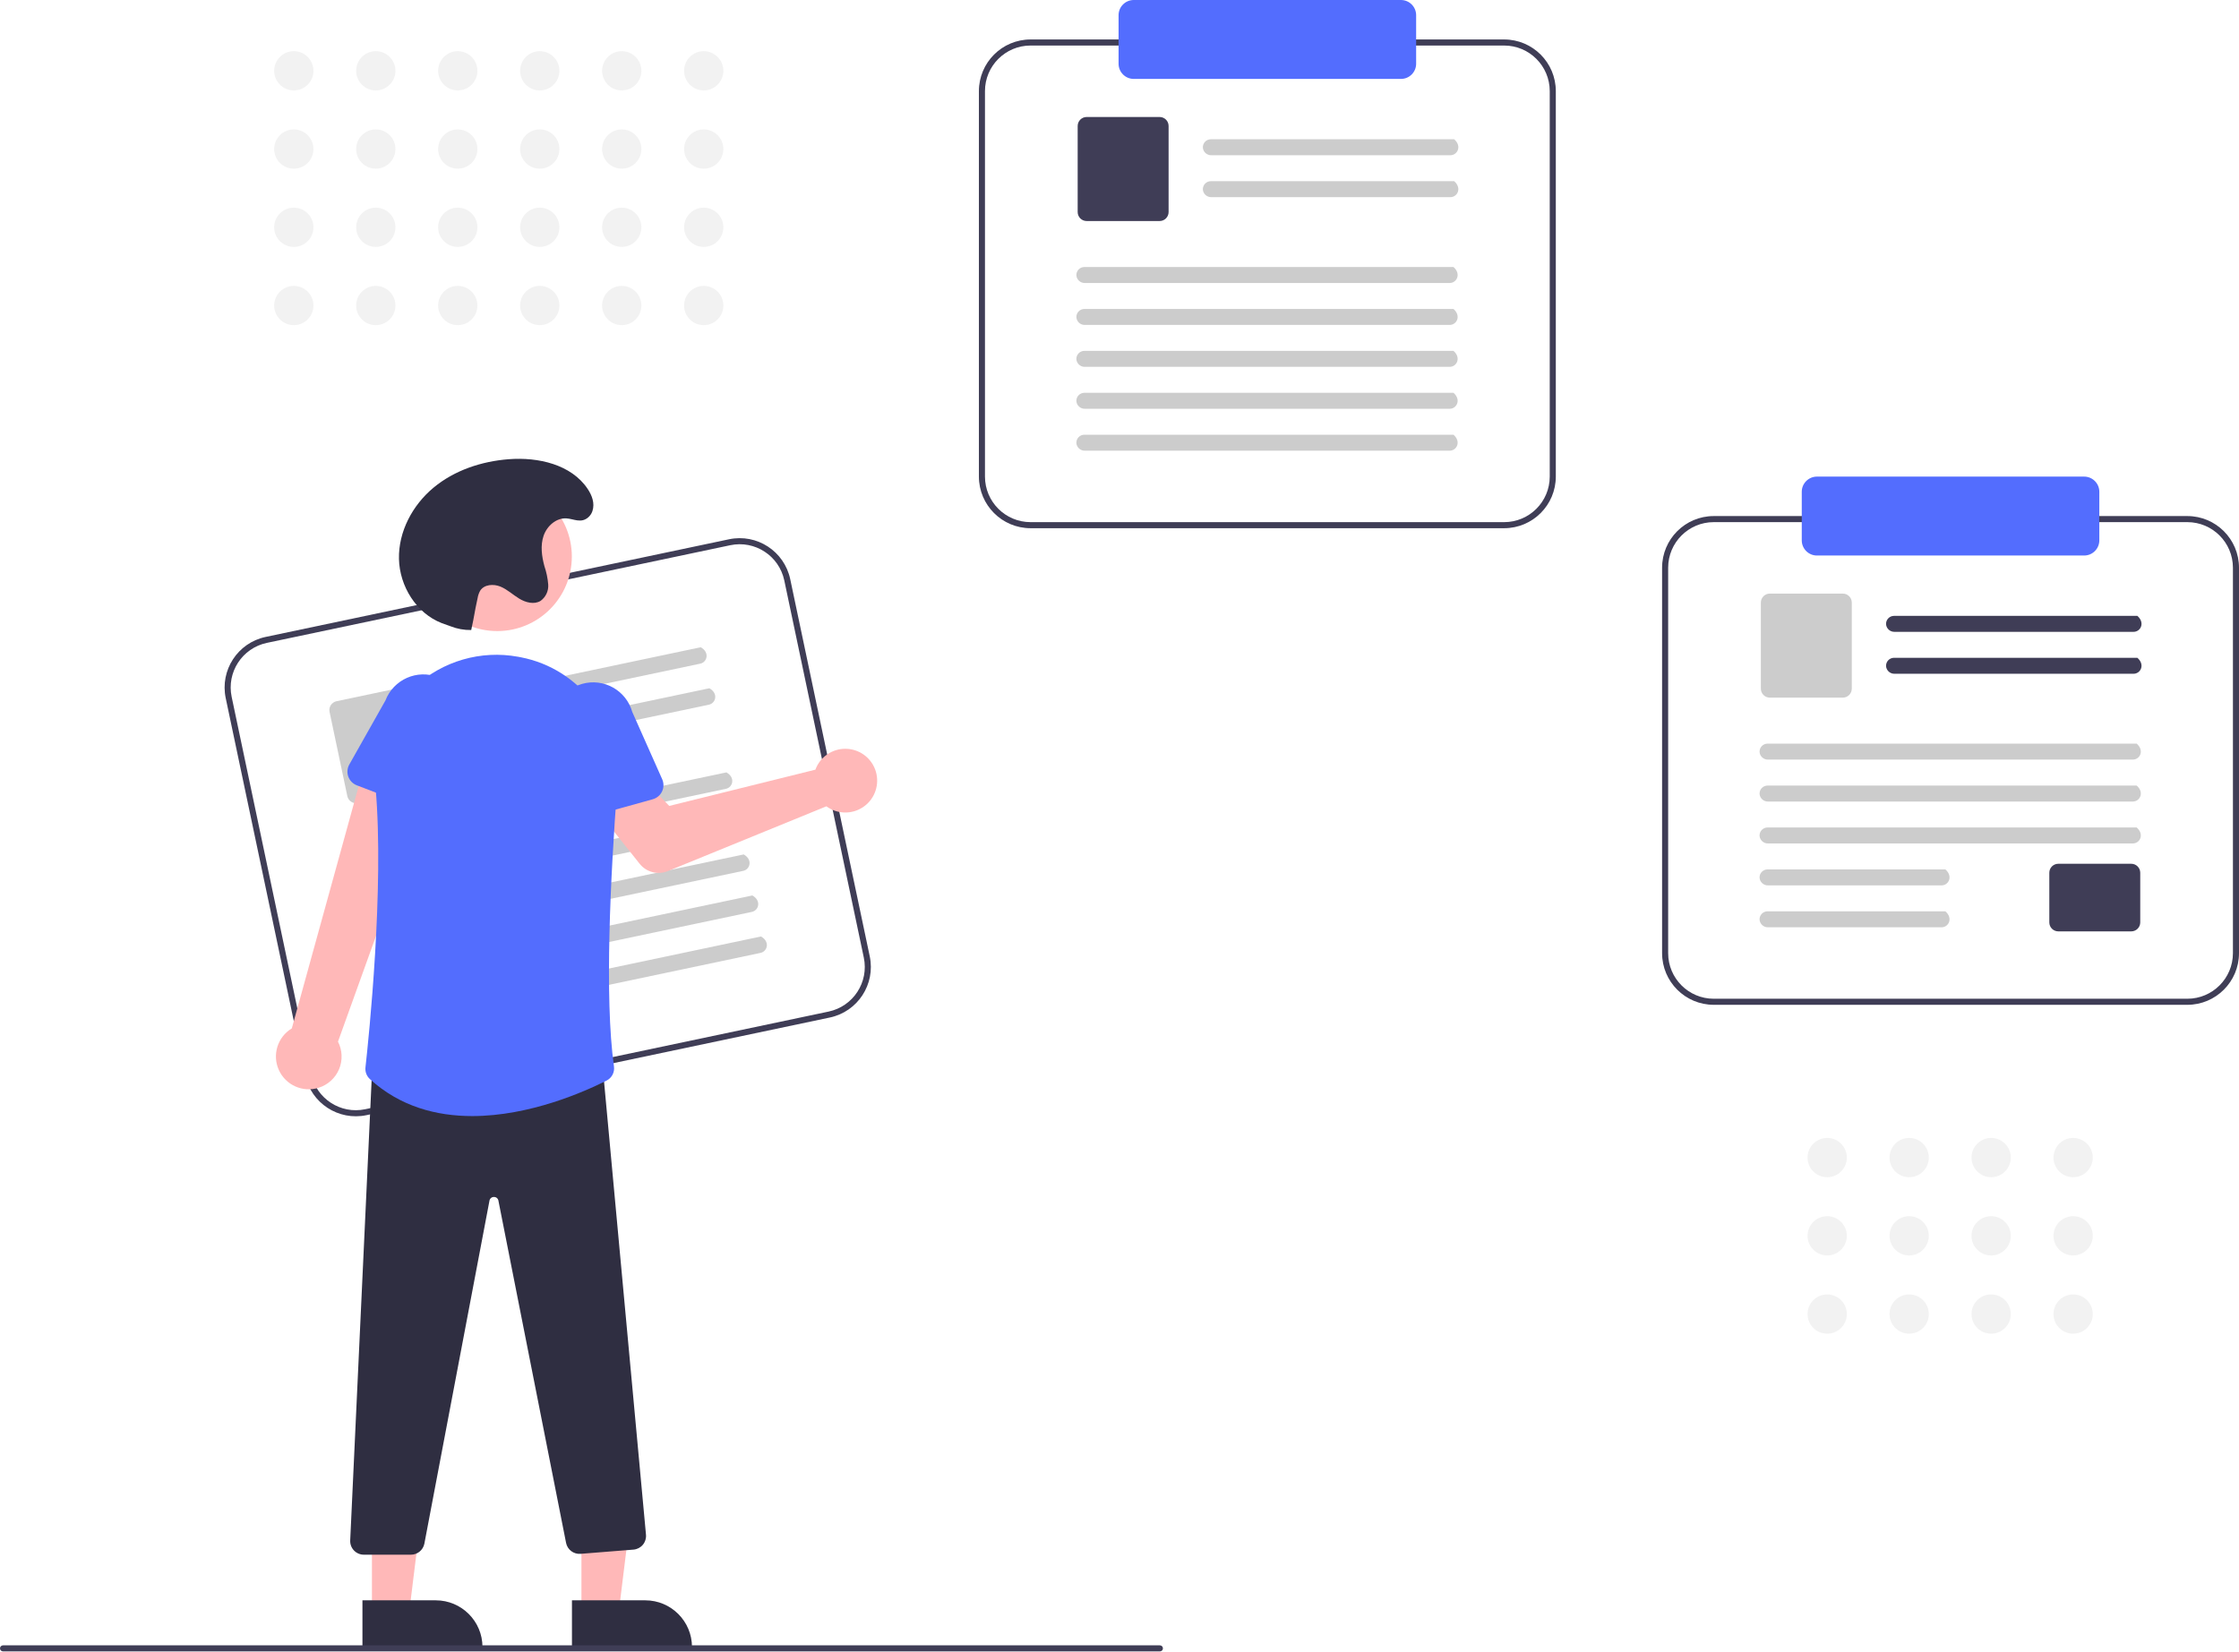
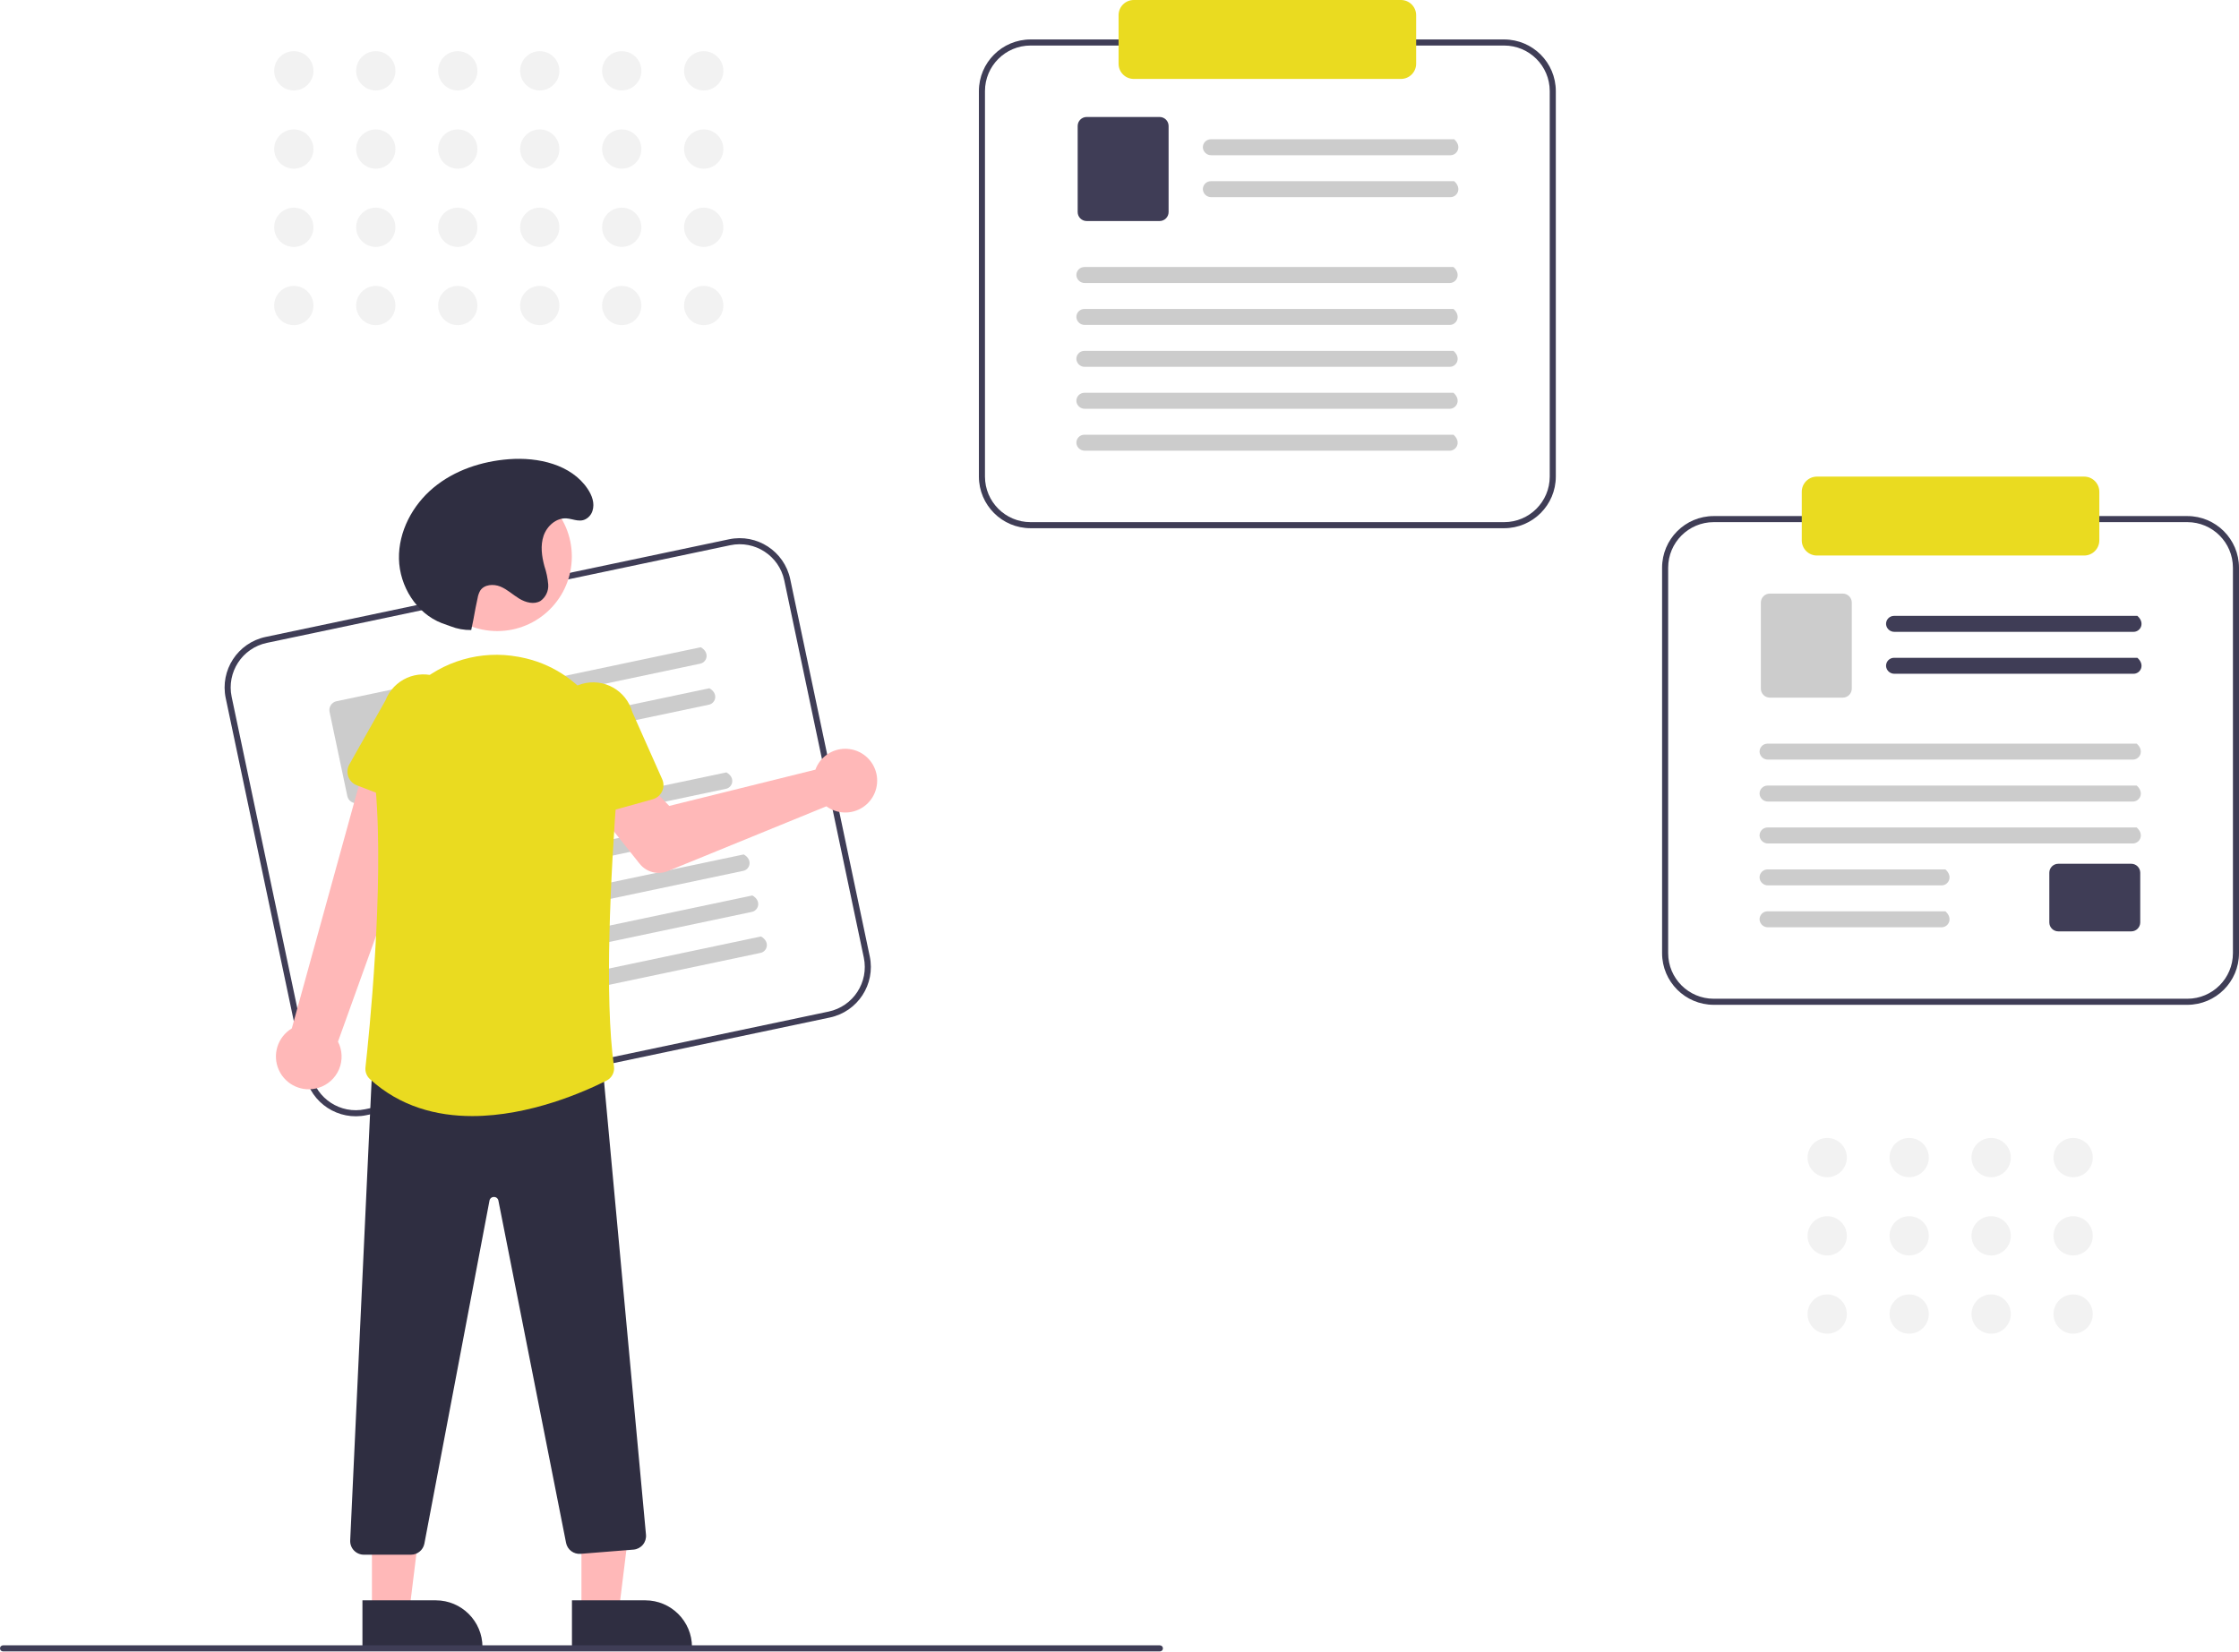
<svg xmlns="http://www.w3.org/2000/svg" id="f710b5b1-eef6-41aa-8f14-e8820eb000f8" data-name="Layer 1" width="737.39" height="544" viewBox="0 0 737.39 544">
  <path d="M504.621,513.182,351.975,545.357a17.019,17.019,0,0,1-20.141-13.128L305.641,407.959a17.019,17.019,0,0,1,13.128-20.141l152.646-32.175A17.019,17.019,0,0,1,491.555,368.772l26.194,124.269A17.019,17.019,0,0,1,504.621,513.182Zm-185.44-123.406a15.017,15.017,0,0,0-11.584,17.771L333.791,531.816a15.017,15.017,0,0,0,17.771,11.584l152.646-32.175a15.017,15.017,0,0,0,11.584-17.771L489.598,369.184a15.017,15.017,0,0,0-17.771-11.584Z" transform="translate(-231.3051 -178)" fill="#3f3d56" />
  <path id="ea648e8d-1b31-4ae2-9566-f54bfd0d94c9" data-name="Path 411" d="M461.93,396.618,384.892,412.857a2.731,2.731,0,0,1-3.229-1.863,2.631,2.631,0,0,1,1.999-3.254L462.082,391.21c3.062,1.726,2.094,4.935-.152,5.409Z" transform="translate(-231.3051 -178)" fill="#ccc" />
  <path id="b4f9d9e0-1a47-44a2-8a19-0d88a6e9c18f" data-name="Path 412" d="M464.779,410.131l-77.038,16.238a2.731,2.731,0,0,1-3.229-1.863,2.631,2.631,0,0,1,1.999-3.254L464.93,404.723c3.062,1.726,2.094,4.935-.152,5.409Z" transform="translate(-231.3051 -178)" fill="#ccc" />
  <path id="e168965a-63e1-4676-8cbb-3e09d33a4a3f" data-name="Path 413" d="M372.708,437.574l-23.511,4.956a2.962,2.962,0,0,1-3.506-2.285l-5.848-27.745a2.962,2.962,0,0,1,2.285-3.506l23.511-4.956a2.963,2.963,0,0,1,3.506,2.285l5.848,27.745a2.962,2.962,0,0,1-2.285,3.506Z" transform="translate(-231.3051 -178)" fill="#ccc" />
  <path id="af0ff97e-1a3a-4f6f-a511-2c807a938985" data-name="Path 414" d="M470.387,437.847,352.812,462.629a2.731,2.731,0,0,1-3.229-1.863,2.631,2.631,0,0,1,1.999-3.254l118.958-25.074c3.062,1.726,2.094,4.935-.152,5.409Z" transform="translate(-231.3051 -178)" fill="#ccc" />
  <path id="e60f2d91-ad3b-421b-94cb-3aa0f5092f21" data-name="Path 415" d="M473.236,451.364,355.661,476.146a2.731,2.731,0,0,1-3.229-1.863,2.631,2.631,0,0,1,1.999-3.254l118.958-25.074c3.062,1.726,2.094,4.935-.152,5.409Z" transform="translate(-231.3051 -178)" fill="#ccc" />
  <path id="a5554f8b-57e8-4c3b-815c-c76cc46b61b5" data-name="Path 416" d="M476.083,464.872,358.508,489.655a2.731,2.731,0,0,1-3.229-1.863,2.631,2.631,0,0,1,1.999-3.254l118.958-25.074c3.062,1.726,2.094,4.935-.152,5.409Z" transform="translate(-231.3051 -178)" fill="#ccc" />
  <path id="eee68bf7-fbe9-4bfc-85ae-b0141fb14f45" data-name="Path 417" d="M478.932,478.388,361.357,503.171a2.731,2.731,0,0,1-3.229-1.863,2.631,2.631,0,0,1,1.999-3.254l118.958-25.074c3.062,1.726,2.094,4.935-.152,5.409Z" transform="translate(-231.3051 -178)" fill="#ccc" />
  <path id="b9a7afa1-162f-46e2-88e2-f572ab59fc71" data-name="Path 418" d="M481.779,491.897,364.205,516.68a2.731,2.731,0,0,1-3.229-1.863,2.631,2.631,0,0,1,1.999-3.254l118.958-25.074c3.062,1.726,2.094,4.935-.152,5.409Z" transform="translate(-231.3051 -178)" fill="#ccc" />
  <path d="M500.534,430.03a10.527,10.527,0,0,0-.683,1.51l-48.133,11.944-8.373-8.663-14.725,10.928,13.333,16.776a8,8,0,0,0,9.289,2.428l52.229-21.342a10.497,10.497,0,1,0-2.936-13.582Z" transform="translate(-231.3051 -178)" fill="#ffb8b8" />
  <path d="M336.237,536.323a10.743,10.743,0,0,0,6.378-15.188l33.124-92.067-23.004-4.077-25.327,91.781a10.801,10.801,0,0,0,8.828,19.551Z" transform="translate(-231.3051 -178)" fill="#ffb8b8" />
-   <path d="M371.533,445.411l-22.713-8.717a4.817,4.817,0,0,1-2.47-6.863l11.915-21.126a13.377,13.377,0,0,1,24.95,9.66l-5.256,23.598a4.817,4.817,0,0,1-6.427,3.448Z" transform="translate(-231.3051 -178)" fill="#536dfe" />
+   <path d="M371.533,445.411l-22.713-8.717a4.817,4.817,0,0,1-2.47-6.863l11.915-21.126a13.377,13.377,0,0,1,24.95,9.66l-5.256,23.598a4.817,4.817,0,0,1-6.427,3.448Z" transform="translate(-231.3051 -178)" fill="#eadb20" />
  <polygon points="191.493 531.175 203.752 531.175 209.585 483.887 191.491 483.888 191.493 531.175" fill="#ffb8b8" />
  <path d="M419.671,705.173l24.144-.001h.001A15.386,15.386,0,0,1,459.202,720.558v.5l-39.531.001Z" transform="translate(-231.3051 -178)" fill="#2f2e41" />
  <polygon points="122.493 531.175 134.752 531.175 140.585 483.887 122.491 483.888 122.493 531.175" fill="#ffb8b8" />
  <path d="M350.671,705.173l24.144-.001h.001A15.386,15.386,0,0,1,390.202,720.558v.5l-39.531.001Z" transform="translate(-231.3051 -178)" fill="#2f2e41" />
  <path d="M366.65,690.142H351.136a4.5,4.5,0,0,1-4.495-4.714l7.369-158.332.464-.013,74.919-1.953,14.66,158.423a4.5,4.5,0,0,1-4.121,4.911l-17.426,1.394a4.502,4.502,0,0,1-4.767-3.582L395.45,573.5a1.454,1.454,0,0,0-1.469-1.199h-.006a1.454,1.454,0,0,0-1.466,1.211l-21.443,113A4.51,4.51,0,0,1,366.65,690.142Z" transform="translate(-231.3051 -178)" fill="#2f2e41" />
  <circle cx="163.765" cy="183.324" r="24.561" fill="#ffb8b8" />
-   <path d="M386.834,545.651c-11.706,0-23.73-3.077-33.698-12.175a4.552,4.552,0,0,1-1.469-3.85c1.067-9.586,6.242-59.081,3.328-92.144a40.02,40.02,0,0,1,12.956-33.305,39.598,39.598,0,0,1,33.962-9.834h0c.306.055.612.112.918.171,19.664,3.806,33.326,22.004,31.78,42.331-2.256,29.66-4.278,69.779-1.103,92.468a4.493,4.493,0,0,1-2.415,4.637C423.868,537.601,405.767,545.651,386.834,545.651Z" transform="translate(-231.3051 -178)" fill="#536dfe" />
-   <path d="M418.884,447.178a4.812,4.812,0,0,1-2.109-3.411l-2.992-23.99a13.377,13.377,0,0,1,25.754-7.248l9.856,22.161a4.817,4.817,0,0,1-3.11,6.598l-23.437,6.522A4.811,4.811,0,0,1,418.884,447.178Z" transform="translate(-231.3051 -178)" fill="#536dfe" />
+   <path d="M386.834,545.651c-11.706,0-23.73-3.077-33.698-12.175a4.552,4.552,0,0,1-1.469-3.85c1.067-9.586,6.242-59.081,3.328-92.144a40.02,40.02,0,0,1,12.956-33.305,39.598,39.598,0,0,1,33.962-9.834h0c.306.055.612.112.918.171,19.664,3.806,33.326,22.004,31.78,42.331-2.256,29.66-4.278,69.779-1.103,92.468a4.493,4.493,0,0,1-2.415,4.637C423.868,537.601,405.767,545.651,386.834,545.651Z" transform="translate(-231.3051 -178)" fill="#eadb20" />
+   <path d="M418.884,447.178a4.812,4.812,0,0,1-2.109-3.411l-2.992-23.99a13.377,13.377,0,0,1,25.754-7.248l9.856,22.161a4.817,4.817,0,0,1-3.11,6.598l-23.437,6.522A4.811,4.811,0,0,1,418.884,447.178Z" transform="translate(-231.3051 -178)" fill="#eadb20" />
  <path d="M386.496,385.538a17.598,17.598,0,0,1-6.797-1.23c-.951-.367-1.939-.668-2.889-1.035-8.387-3.24-13.911-12.172-14.109-21.16s4.457-17.713,11.369-23.462,15.865-8.701,24.83-9.384c9.657-.735,20.53,1.714,25.926,9.756,1.436,2.141,2.441,4.738,1.59,7.322a4.686,4.686,0,0,1-1.32,2.028c-2.41,2.144-4.812.532-7.269.389-3.377-.196-6.409,2.537-7.499,5.739s-.61,6.727.27,9.992a24.962,24.962,0,0,1,1.258,6.076,6.108,6.108,0,0,1-2.531,5.379c-2.11,1.275-4.881.537-6.992-.736s-3.935-3.044-6.216-3.981-5.344-.729-6.671,1.348a7.379,7.379,0,0,0-.843,2.435c-1.19,5.421-.916,5.102-2.106,10.523Z" transform="translate(-231.3051 -178)" fill="#2f2e41" />
  <path d="M726.695,352h-156a17.019,17.019,0,0,1-17-17V208a17.019,17.019,0,0,1,17-17h156a17.019,17.019,0,0,1,17,17V335A17.019,17.019,0,0,1,726.695,352Zm-156-159a15.017,15.017,0,0,0-15,15V335a15.017,15.017,0,0,0,15,15h156a15.017,15.017,0,0,0,15-15V208a15.017,15.017,0,0,0-15-15Z" transform="translate(-231.3051 -178)" fill="#3f3d56" />
  <path id="eb40ba0f-f2ca-41e6-ba2e-bd824fb45cdc" data-name="Path 411" d="M708.963,229.138H630.232a2.731,2.731,0,0,1-2.776-2.489,2.631,2.631,0,0,1,2.627-2.772h80.143c2.64,2.32,1.031,5.261-1.264,5.261Z" transform="translate(-231.3051 -178)" fill="#ccc" />
  <path id="ea390b26-798a-41d7-8695-eb41cfeb13d4" data-name="Path 412" d="M708.963,242.948H630.232a2.731,2.731,0,0,1-2.776-2.489,2.631,2.631,0,0,1,2.627-2.772h80.143c2.64,2.32,1.031,5.261-1.264,5.261Z" transform="translate(-231.3051 -178)" fill="#ccc" />
  <path id="f9b4f79e-9356-48bc-89d8-91f80de67df3" data-name="Path 413" d="M613.212,250.811h-24.028a2.962,2.962,0,0,1-2.959-2.959V219.497a2.962,2.962,0,0,1,2.959-2.959h24.028a2.963,2.963,0,0,1,2.959,2.959v28.355a2.962,2.962,0,0,1-2.959,2.959Z" transform="translate(-231.3051 -178)" fill="#3f3d56" />
  <path id="f3294a48-db04-45e1-afc8-dab6eb28e529" data-name="Path 414" d="M708.734,271.224H588.576a2.731,2.731,0,0,1-2.776-2.489,2.631,2.631,0,0,1,2.627-2.772H709.999c2.64,2.32,1.031,5.261-1.264,5.261Z" transform="translate(-231.3051 -178)" fill="#ccc" />
  <path id="bb6dba8b-bb0a-4f92-a6ea-c6252f741607" data-name="Path 415" d="M708.734,285.038H588.576a2.731,2.731,0,0,1-2.776-2.489,2.631,2.631,0,0,1,2.627-2.772H709.999c2.64,2.32,1.031,5.261-1.264,5.261Z" transform="translate(-231.3051 -178)" fill="#ccc" />
  <path id="b1d451cb-91ad-40cf-876e-6a74c98e5c4f" data-name="Path 416" d="M708.734,298.843H588.576a2.731,2.731,0,0,1-2.776-2.489,2.631,2.631,0,0,1,2.627-2.772H709.999c2.64,2.32,1.031,5.261-1.264,5.261Z" transform="translate(-231.3051 -178)" fill="#ccc" />
  <path id="bcef27e7-bcca-4cc4-a6d4-200e9e04132c" data-name="Path 417" d="M708.734,312.656H588.576a2.731,2.731,0,0,1-2.776-2.489,2.631,2.631,0,0,1,2.627-2.772H709.999c2.64,2.32,1.031,5.261-1.264,5.261Z" transform="translate(-231.3051 -178)" fill="#ccc" />
  <path id="ed29f808-f3a3-4ac8-bd45-563f73aa9d8b" data-name="Path 418" d="M708.734,326.462H588.576a2.731,2.731,0,0,1-2.776-2.489,2.631,2.631,0,0,1,2.627-2.772H709.999c2.64,2.32,1.031,5.261-1.264,5.261Z" transform="translate(-231.3051 -178)" fill="#ccc" />
-   <path d="M692.695,178a5.006,5.006,0,0,1,5,5v16a5.006,5.006,0,0,1-5,5h-88a5.006,5.006,0,0,1-5-5V183a5.006,5.006,0,0,1,5-5" transform="translate(-231.3051 -178)" fill="#536dfe" />
+   <path d="M692.695,178a5.006,5.006,0,0,1,5,5v16a5.006,5.006,0,0,1-5,5h-88a5.006,5.006,0,0,1-5-5V183a5.006,5.006,0,0,1,5-5" transform="translate(-231.3051 -178)" fill="#eadb20" />
  <path d="M951.695,509h-156a17.019,17.019,0,0,1-17-17V365a17.019,17.019,0,0,1,17-17h156a17.019,17.019,0,0,1,17,17V492A17.019,17.019,0,0,1,951.695,509Zm-156-159a15.017,15.017,0,0,0-15,15V492a15.017,15.017,0,0,0,15,15h156a15.017,15.017,0,0,0,15-15V365a15.017,15.017,0,0,0-15-15Z" transform="translate(-231.3051 -178)" fill="#3f3d56" />
  <path id="ab56b95a-ad0a-4db6-b885-1de339e59248" data-name="Path 411" d="M933.963,386.138H855.232a2.731,2.731,0,0,1-2.776-2.489,2.631,2.631,0,0,1,2.627-2.772h80.143c2.64,2.32,1.031,5.261-1.264,5.261Z" transform="translate(-231.3051 -178)" fill="#3f3d56" />
  <path id="a65ba0e0-92d5-467b-b937-6962ba88422c" data-name="Path 412" d="M933.963,399.948H855.232a2.731,2.731,0,0,1-2.776-2.489,2.631,2.631,0,0,1,2.627-2.772h80.143c2.64,2.32,1.031,5.261-1.264,5.261Z" transform="translate(-231.3051 -178)" fill="#3f3d56" />
  <path id="fb801fe4-3edc-4e65-9957-dec023933e0a" data-name="Path 413" d="M838.212,407.811h-24.028a2.962,2.962,0,0,1-2.959-2.959V376.497a2.962,2.962,0,0,1,2.959-2.959h24.028a2.963,2.963,0,0,1,2.959,2.959v28.355a2.962,2.962,0,0,1-2.959,2.959Z" transform="translate(-231.3051 -178)" fill="#ccc" />
  <path id="faab0864-6611-44c5-86ab-6dd51d336b1d" data-name="Path 413" d="M933.212,484.811h-24.028a2.962,2.962,0,0,1-2.959-2.959V465.497a2.962,2.962,0,0,1,2.959-2.959h24.028a2.963,2.963,0,0,1,2.959,2.959v16.355a2.962,2.962,0,0,1-2.959,2.959Z" transform="translate(-231.3051 -178)" fill="#3f3d56" />
  <path id="ada3facf-2b93-40cb-83c6-b6d8dc380c35" data-name="Path 414" d="M933.734,428.224H813.576a2.731,2.731,0,0,1-2.776-2.489,2.631,2.631,0,0,1,2.627-2.772H934.999c2.64,2.32,1.031,5.261-1.264,5.261Z" transform="translate(-231.3051 -178)" fill="#ccc" />
  <path id="a50891a7-c495-4965-ab40-a1f907e5cce2" data-name="Path 415" d="M933.734,442.038H813.576a2.731,2.731,0,0,1-2.776-2.489,2.631,2.631,0,0,1,2.627-2.772H934.999c2.64,2.32,1.031,5.261-1.264,5.261Z" transform="translate(-231.3051 -178)" fill="#ccc" />
  <path id="f645be9d-0c31-4d92-bfb2-feede413f090" data-name="Path 416" d="M933.734,455.843H813.576a2.731,2.731,0,0,1-2.776-2.489,2.631,2.631,0,0,1,2.627-2.772H934.999c2.64,2.32,1.031,5.261-1.264,5.261Z" transform="translate(-231.3051 -178)" fill="#ccc" />
  <path id="f96ba49d-c571-4857-91da-e214cd5ba82f" data-name="Path 417" d="M870.734,469.656H813.576a2.731,2.731,0,0,1-2.776-2.489,2.631,2.631,0,0,1,2.627-2.772h58.571c2.64,2.32,1.031,5.261-1.264,5.261Z" transform="translate(-231.3051 -178)" fill="#ccc" />
  <path id="a7214c6f-9d52-425a-b9ef-635698aec079" data-name="Path 418" d="M870.734,483.462H813.576a2.731,2.731,0,0,1-2.776-2.489,2.631,2.631,0,0,1,2.627-2.772h58.571c2.64,2.32,1.031,5.261-1.264,5.261Z" transform="translate(-231.3051 -178)" fill="#ccc" />
-   <path d="M917.695,361h-88a5.006,5.006,0,0,1-5-5V340a5.006,5.006,0,0,1,5-5h88a5.006,5.006,0,0,1,5,5v16A5.006,5.006,0,0,1,917.695,361Z" transform="translate(-231.3051 -178)" fill="#536dfe" />
+   <path d="M917.695,361h-88a5.006,5.006,0,0,1-5-5V340a5.006,5.006,0,0,1,5-5h88a5.006,5.006,0,0,1,5,5v16A5.006,5.006,0,0,1,917.695,361Z" transform="translate(-231.3051 -178)" fill="#eadb20" />
  <path d="M613.305,722h-381a1,1,0,0,1,0-2h381a1,1,0,0,1,0,2Z" transform="translate(-231.3051 -178)" fill="#3f3d56" />
  <circle cx="96.764" cy="23.324" r="6.467" fill="#f2f2f2" />
  <circle cx="96.764" cy="49.098" r="6.467" fill="#f2f2f2" />
  <circle cx="96.764" cy="74.871" r="6.467" fill="#f2f2f2" />
  <circle cx="96.764" cy="100.644" r="6.467" fill="#f2f2f2" />
  <circle cx="123.764" cy="23.324" r="6.467" fill="#f2f2f2" />
  <circle cx="123.764" cy="49.098" r="6.467" fill="#f2f2f2" />
  <circle cx="123.764" cy="74.871" r="6.467" fill="#f2f2f2" />
  <circle cx="123.764" cy="100.644" r="6.467" fill="#f2f2f2" />
  <circle cx="150.764" cy="23.324" r="6.467" fill="#f2f2f2" />
  <circle cx="150.764" cy="49.098" r="6.467" fill="#f2f2f2" />
  <circle cx="150.764" cy="74.871" r="6.467" fill="#f2f2f2" />
  <circle cx="150.764" cy="100.644" r="6.467" fill="#f2f2f2" />
  <circle cx="177.764" cy="23.324" r="6.467" fill="#f2f2f2" />
  <circle cx="177.764" cy="49.098" r="6.467" fill="#f2f2f2" />
  <circle cx="177.764" cy="74.871" r="6.467" fill="#f2f2f2" />
  <circle cx="177.764" cy="100.644" r="6.467" fill="#f2f2f2" />
  <circle cx="204.764" cy="23.324" r="6.467" fill="#f2f2f2" />
  <circle cx="204.764" cy="49.098" r="6.467" fill="#f2f2f2" />
  <circle cx="204.764" cy="74.871" r="6.467" fill="#f2f2f2" />
  <circle cx="204.764" cy="100.644" r="6.467" fill="#f2f2f2" />
  <circle cx="231.764" cy="23.324" r="6.467" fill="#f2f2f2" />
  <circle cx="231.764" cy="49.098" r="6.467" fill="#f2f2f2" />
  <circle cx="231.764" cy="74.871" r="6.467" fill="#f2f2f2" />
  <circle cx="231.764" cy="100.644" r="6.467" fill="#f2f2f2" />
  <circle cx="601.764" cy="381.324" r="6.467" fill="#f2f2f2" />
  <circle cx="601.764" cy="407.098" r="6.467" fill="#f2f2f2" />
  <circle cx="601.764" cy="432.871" r="6.467" fill="#f2f2f2" />
  <circle cx="628.764" cy="381.324" r="6.467" fill="#f2f2f2" />
  <circle cx="628.764" cy="407.098" r="6.467" fill="#f2f2f2" />
  <circle cx="628.764" cy="432.871" r="6.467" fill="#f2f2f2" />
  <circle cx="655.764" cy="381.324" r="6.467" fill="#f2f2f2" />
  <circle cx="655.764" cy="407.098" r="6.467" fill="#f2f2f2" />
  <circle cx="655.764" cy="432.871" r="6.467" fill="#f2f2f2" />
  <circle cx="682.764" cy="381.324" r="6.467" fill="#f2f2f2" />
  <circle cx="682.764" cy="407.098" r="6.467" fill="#f2f2f2" />
  <circle cx="682.764" cy="432.871" r="6.467" fill="#f2f2f2" />
</svg>
